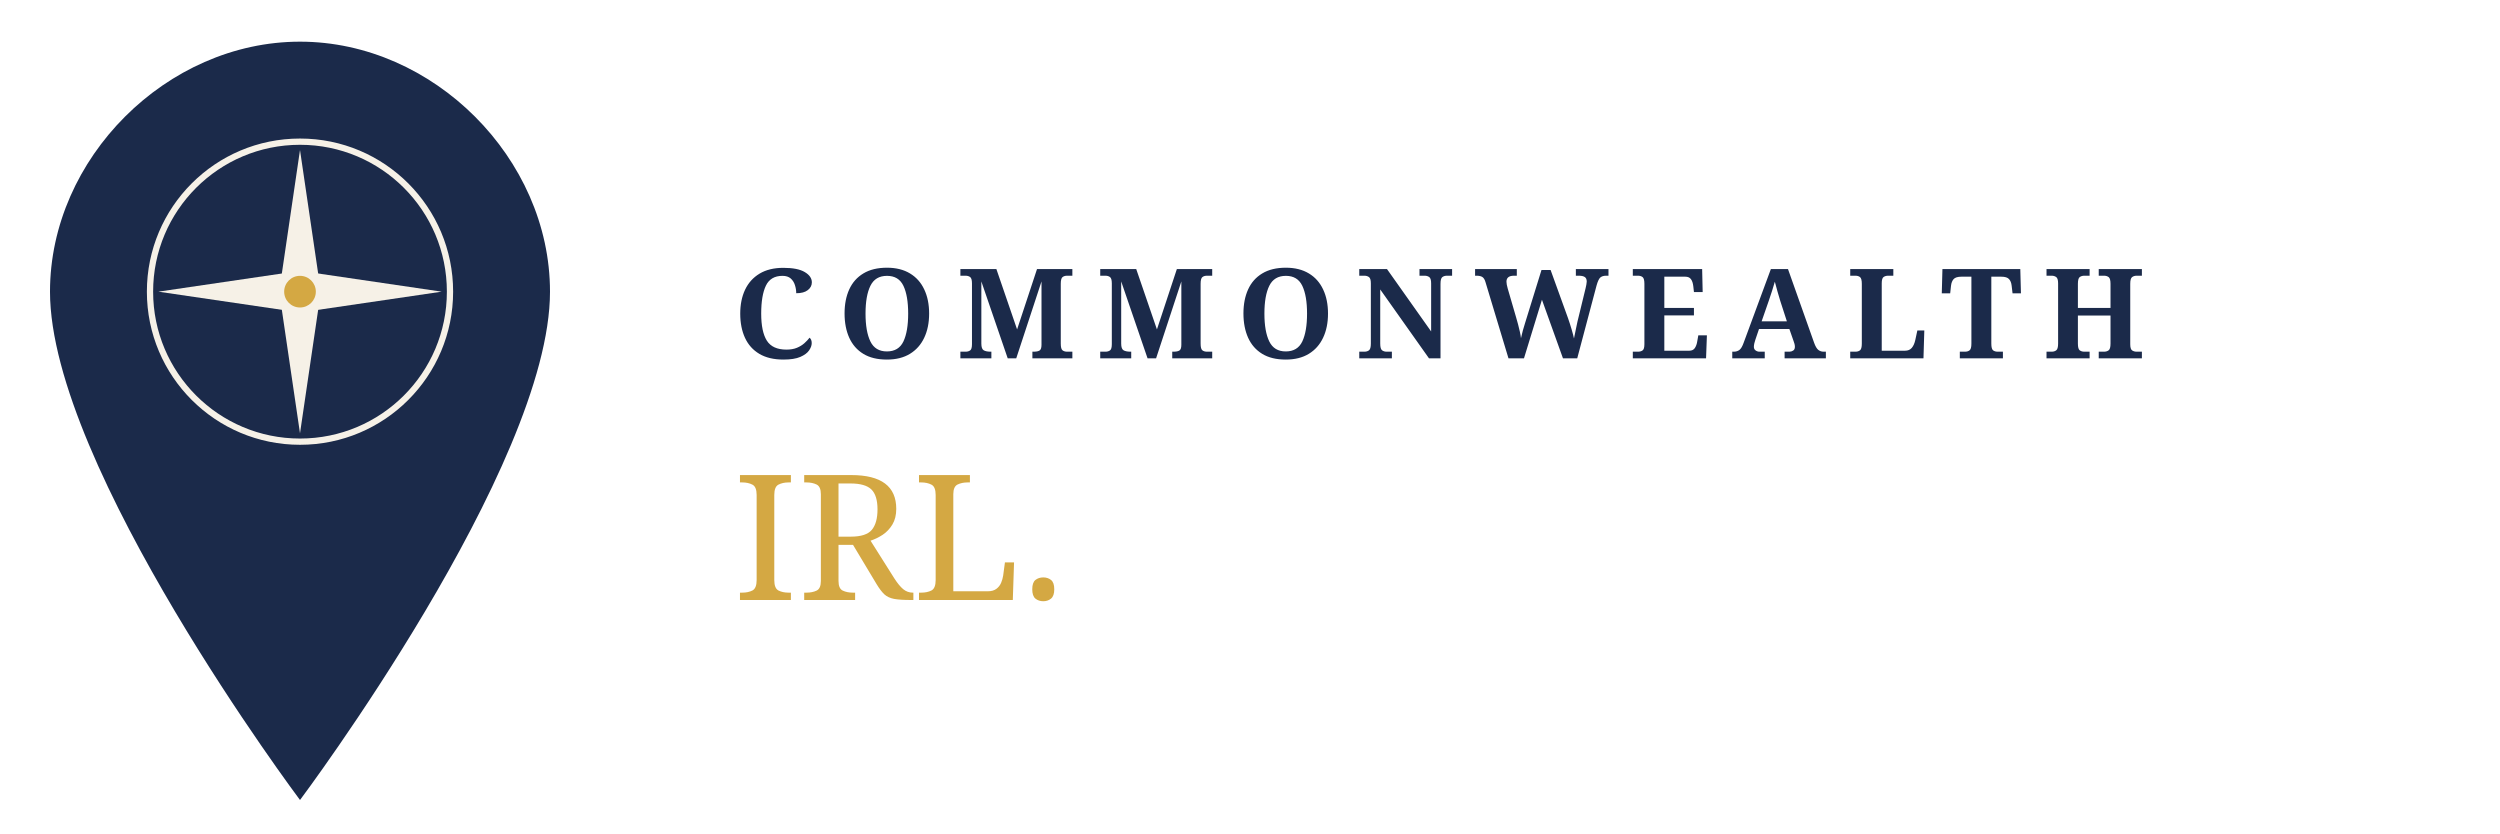
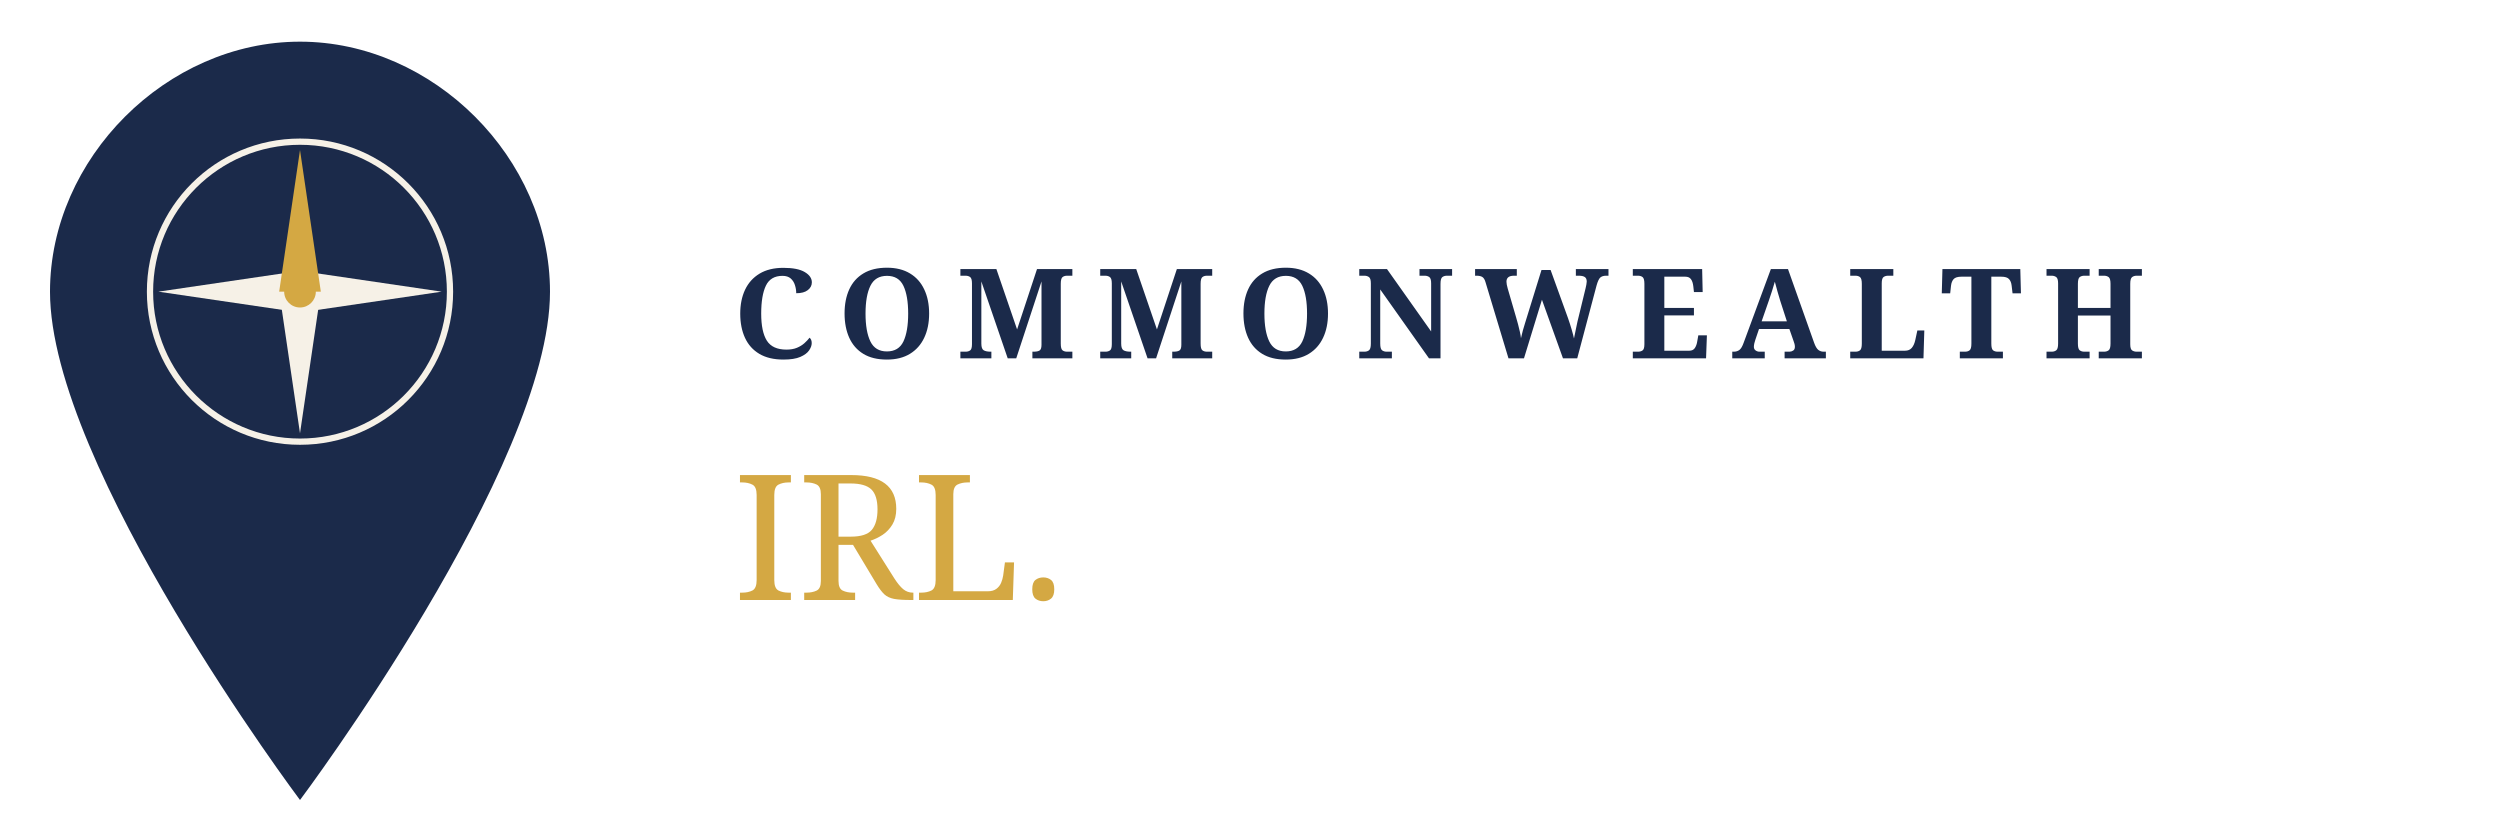
<svg xmlns="http://www.w3.org/2000/svg" viewBox="0 0 600 200">
  <path d="M72 10 C40 10 12 38 12 70 C12 112 72 192 72 192 S132 112 132 70 C132 38 104 10 72 10 Z" fill="#1B2A4A" />
  <circle cx="72" cy="70" r="36" fill="none" stroke="#F6F1E7" stroke-width="1.5" />
-   <path d="M72 36 L77 70 L72 104 L67 70 Z" fill="#F6F1E7" />
+   <path d="M72 104 L77 70 L67 70 Z" fill="#F6F1E7" />
  <path d="M38 70 L72 75 L106 70 L72 65 Z" fill="#F6F1E7" />
+   <path d="M72 36 L77 70 L67 70 Z" fill="#D4A843" />
  <circle cx="72" cy="70" r="3.8" fill="#D4A843" />
  <text x="176" y="86" font-family="Georgia, serif" font-size="30" font-weight="700" fill="#1B2A4A" letter-spacing="5">COMMONWEALTH</text>
  <text x="176" y="144" font-family="Georgia, serif" font-size="42" font-weight="400" fill="#D4A843">IRL.</text>
</svg>
